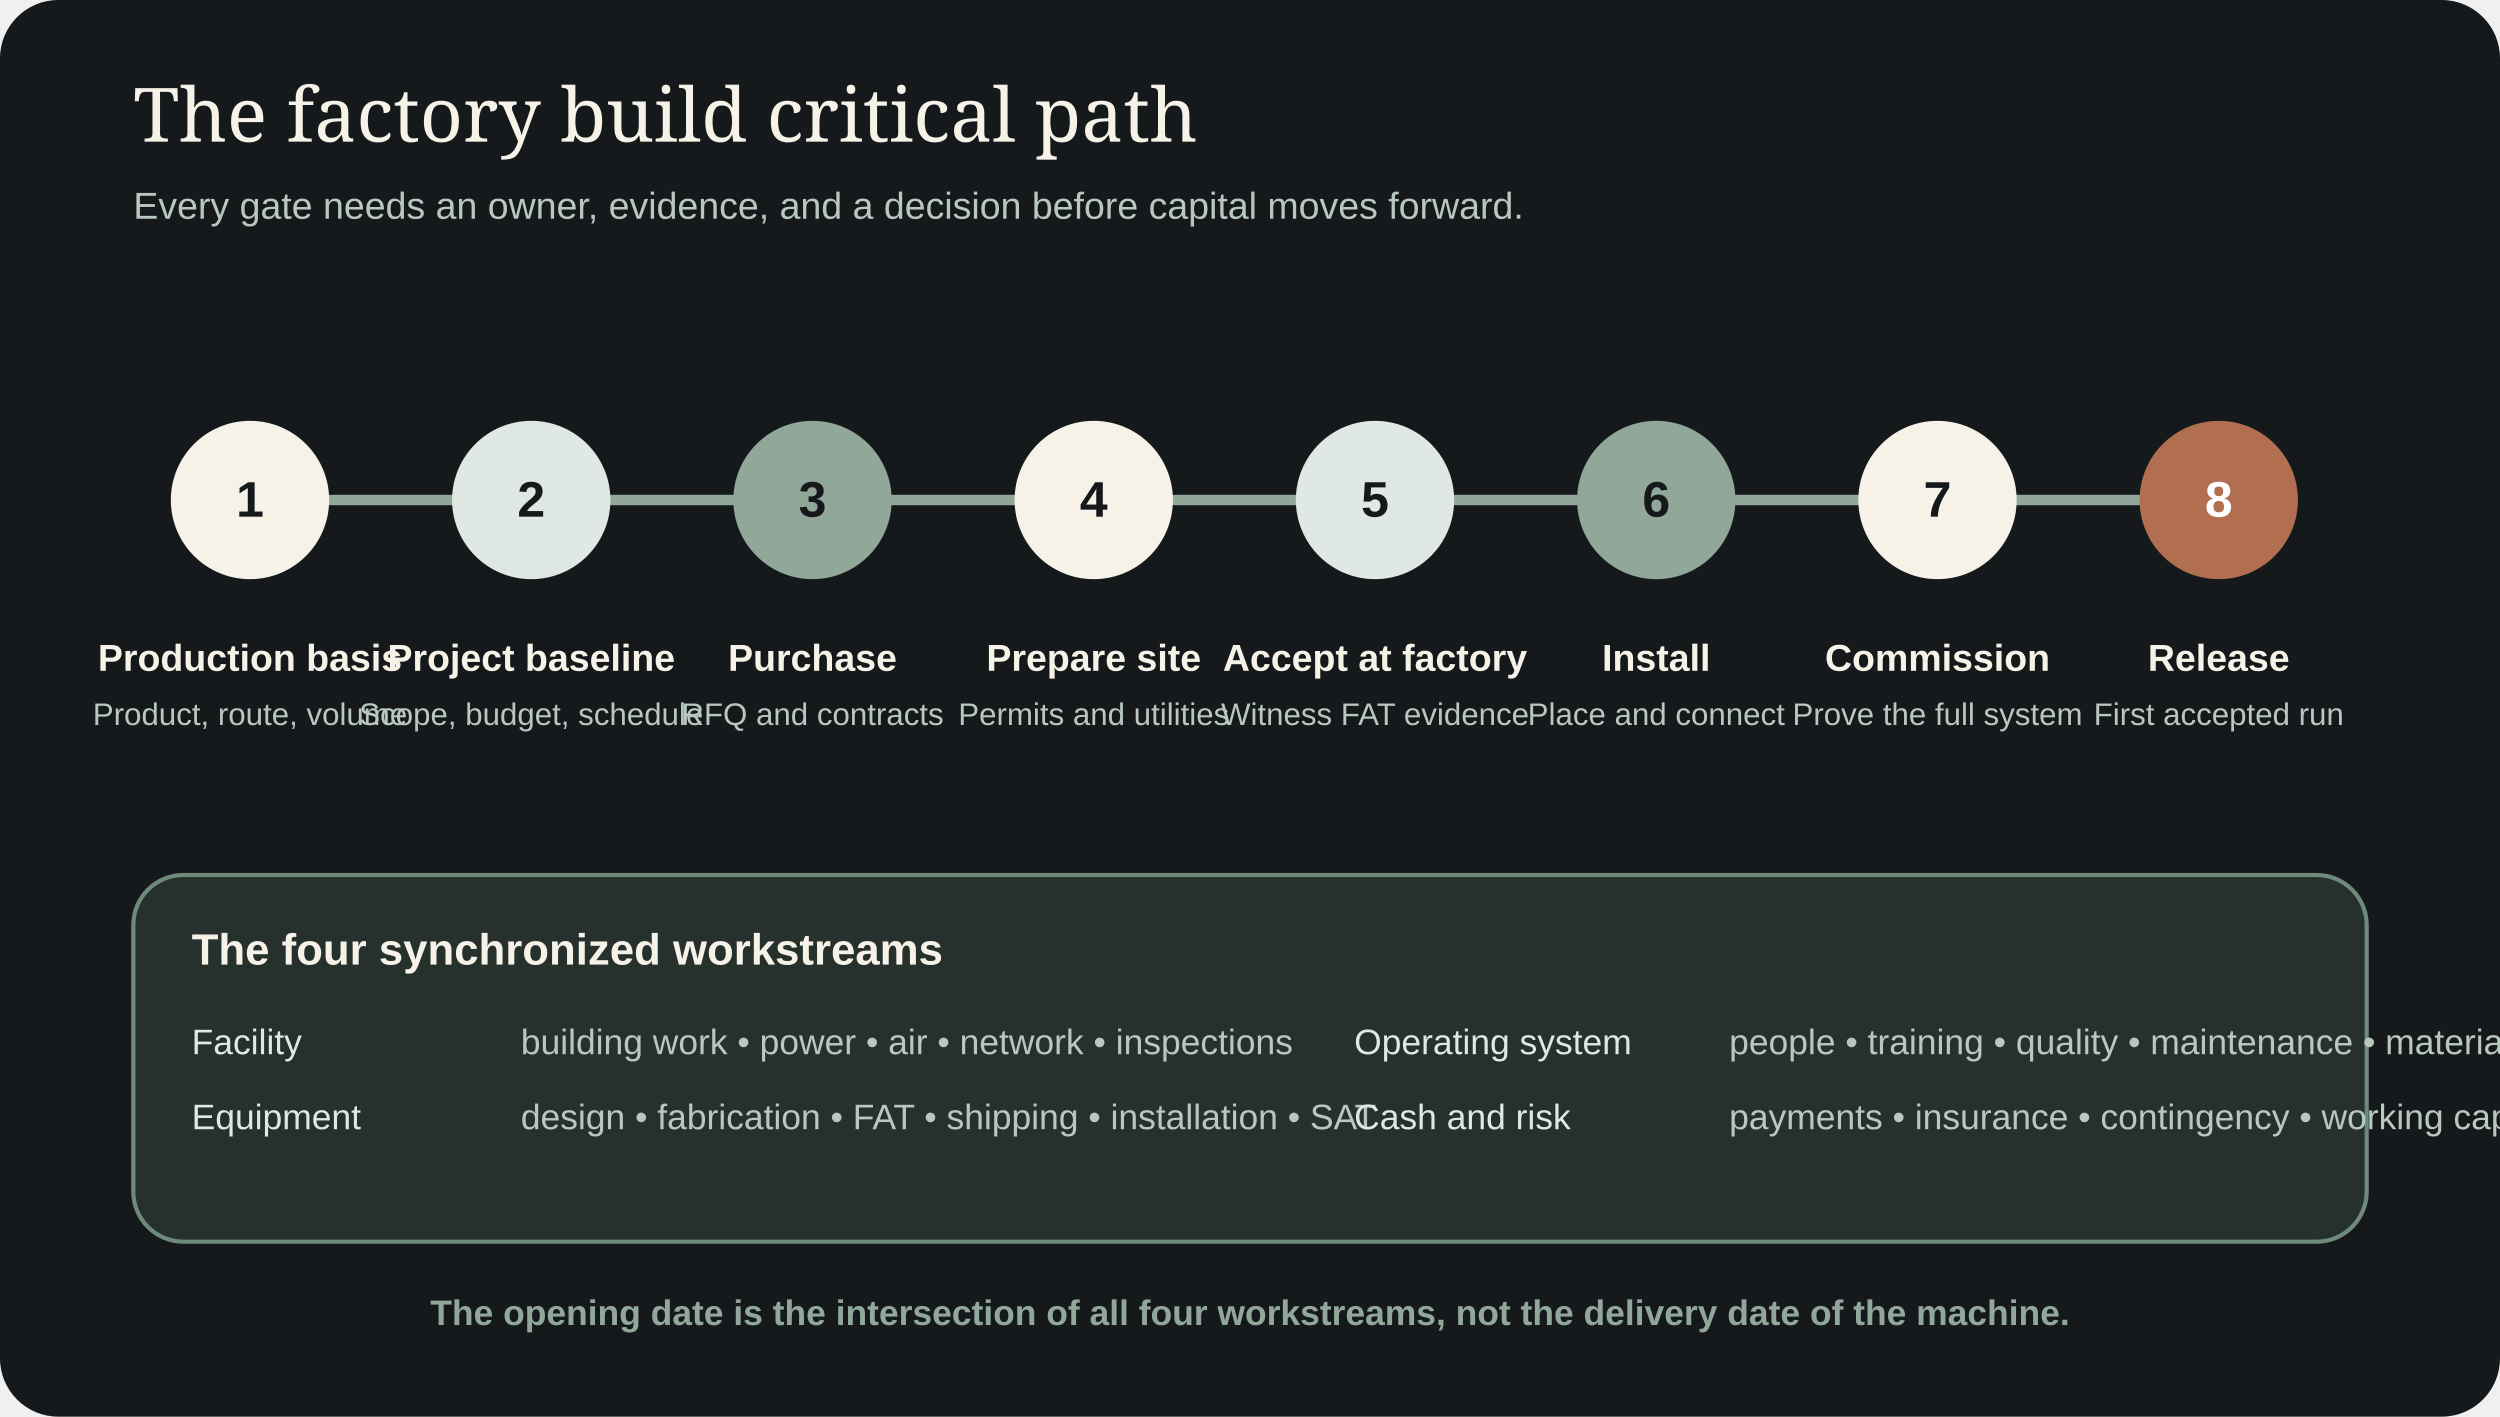
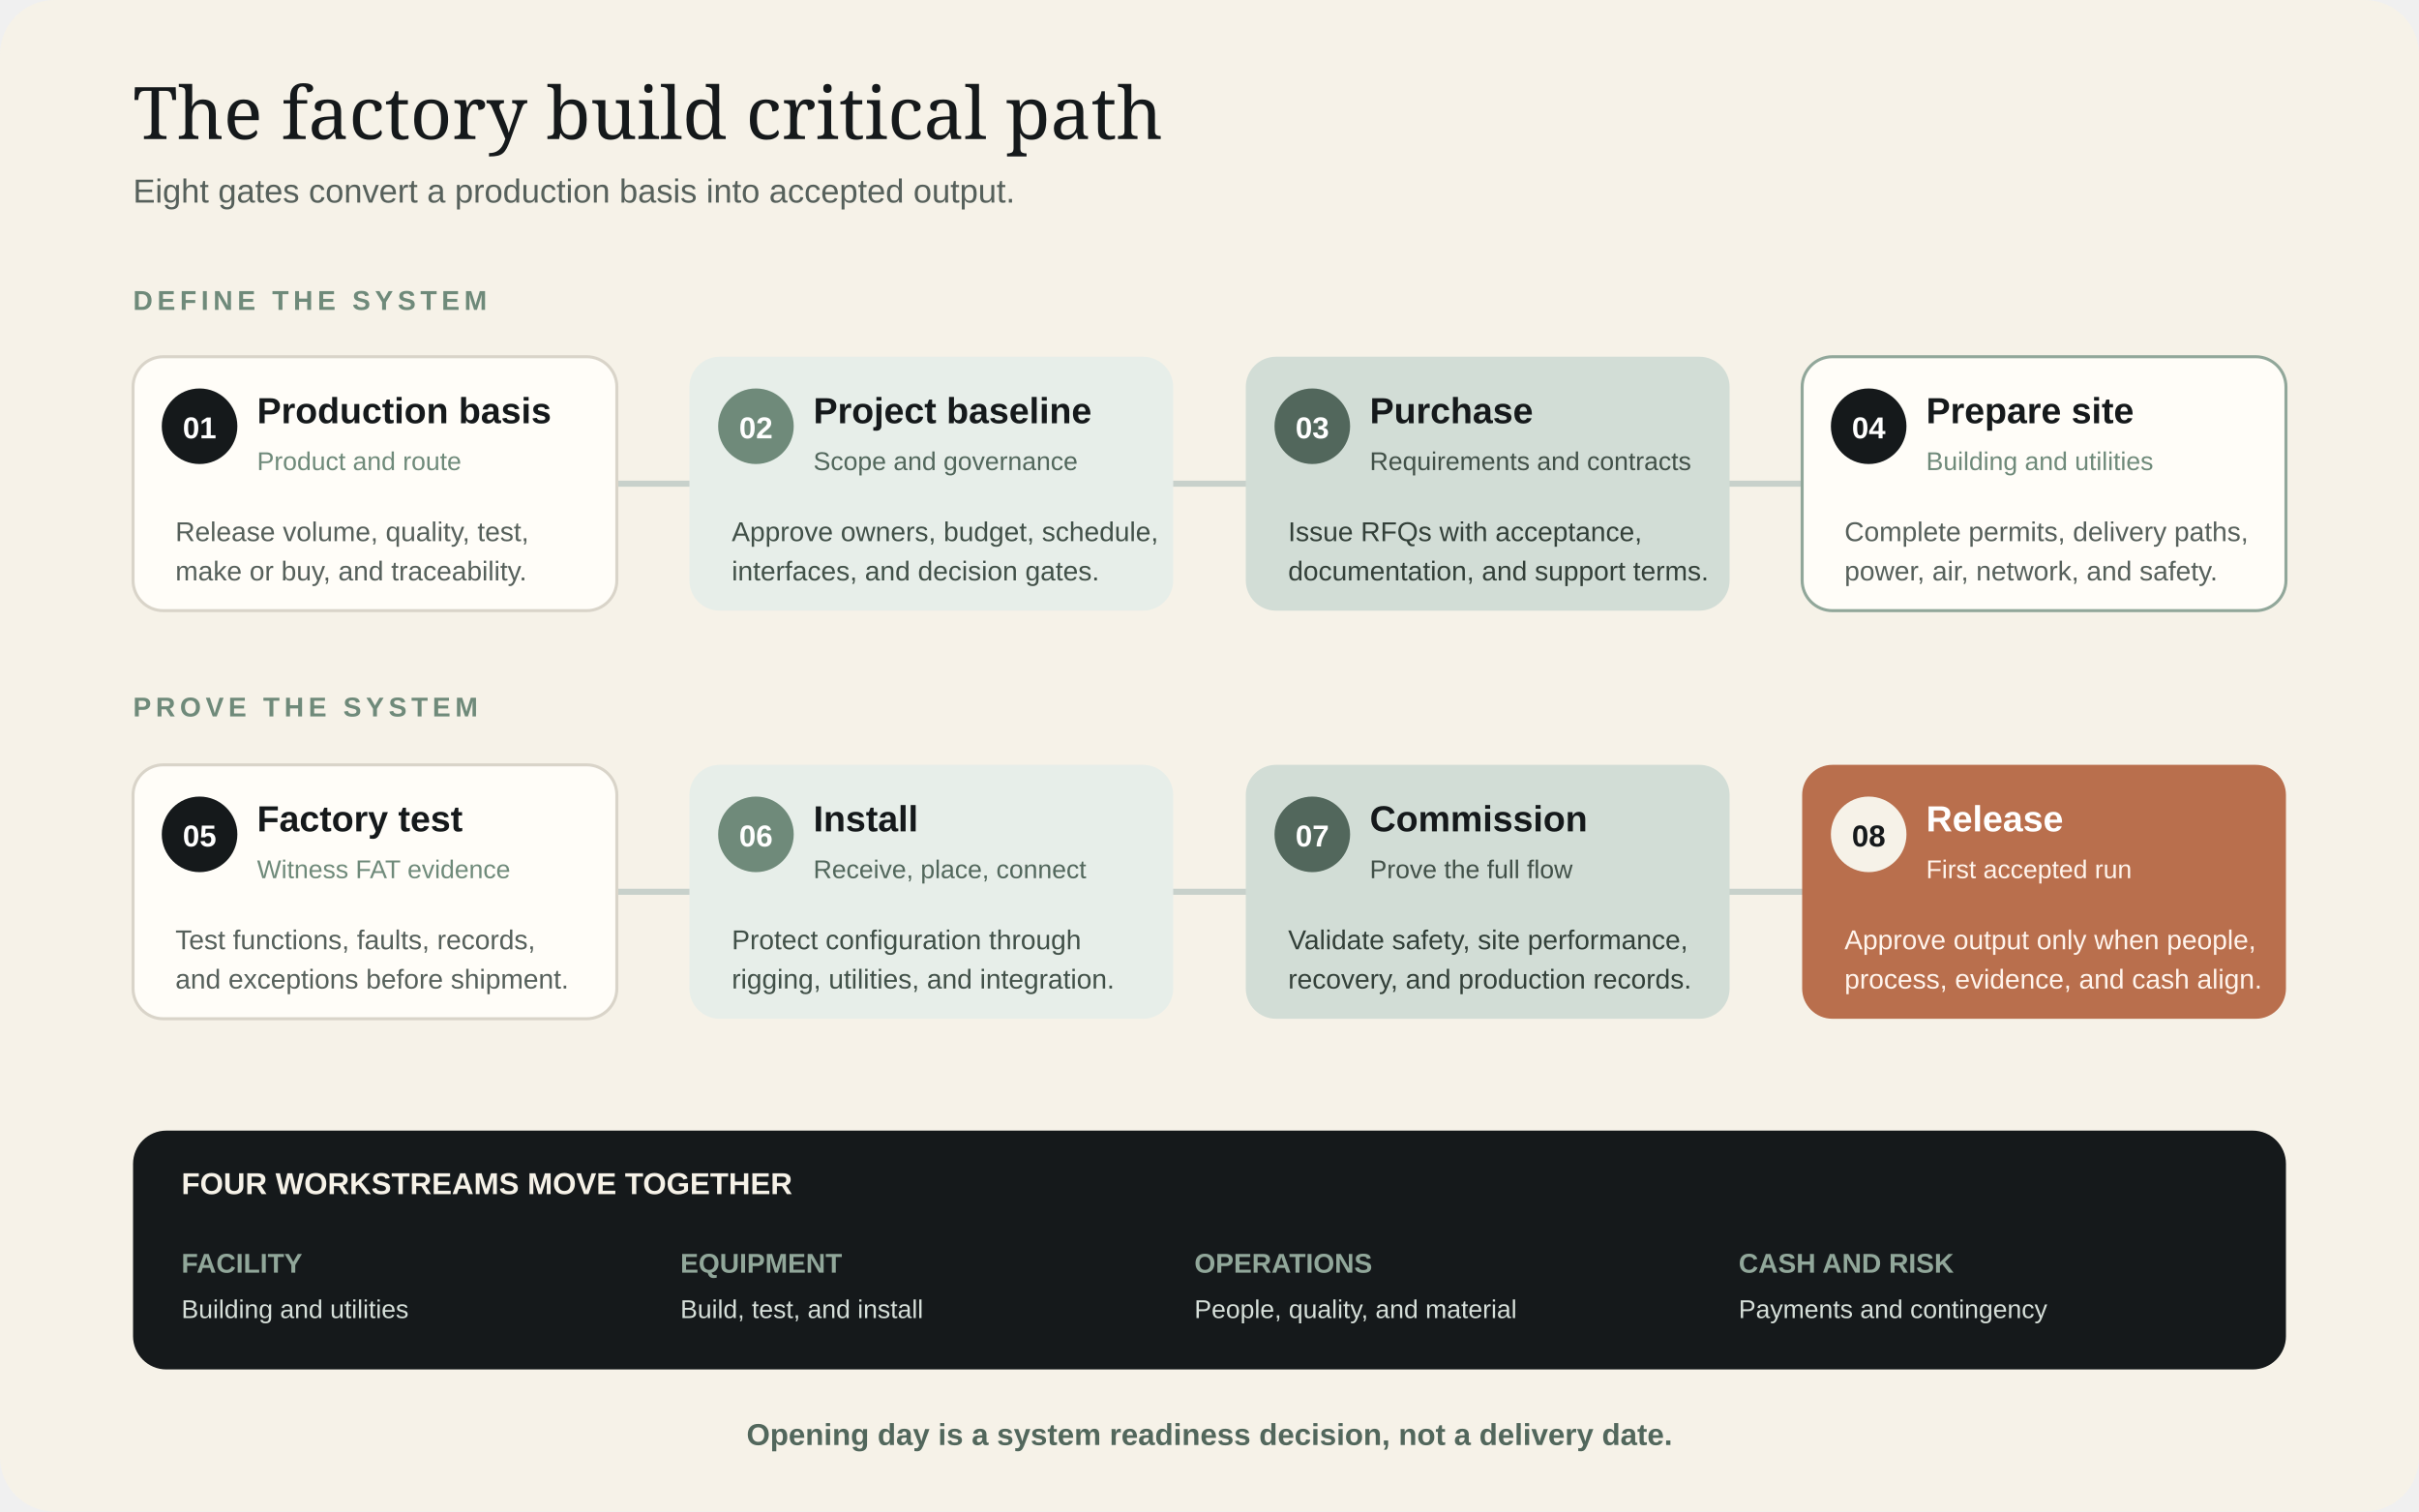
- <svg xmlns="http://www.w3.org/2000/svg" viewBox="0 0 1200 680" role="img" aria-labelledby="title desc">
+ <svg xmlns="http://www.w3.org/2000/svg" viewBox="0 0 1600 1000" role="img" aria-labelledby="title desc">
  <defs>
-     <marker id="arrow" markerWidth="10" markerHeight="10" refX="8" refY="5" orient="auto">
-       <path d="M0 0L10 5L0 10Z" fill="#91a79a" />
+     <marker id="arrow" markerWidth="12" markerHeight="12" refX="10" refY="6" orient="auto">
+       <path d="M0 0L12 6L0 12Z" fill="#6f8a7a" />
    </marker>
  </defs>
-   <rect width="1200" height="680" rx="28" fill="#15191b" />
-   <text x="64" y="68" fill="#f6f2e8" font-family="Georgia,serif" font-size="36">The factory build critical path</text>
-   <text x="64" y="105" fill="#b9c8bf" font-family="Arial,sans-serif" font-size="18">Every gate needs an owner, evidence, and a decision before capital moves forward.</text>
-   <path d="M120 240H1080" stroke="#91a79a" stroke-width="5" marker-end="url(#arrow)" />
-   <g font-family="Arial,sans-serif" text-anchor="middle">
-     <g transform="translate(120 240)">
-       <circle r="38" fill="#f6f2e8" />
-       <text y="8" fill="#15191b" font-size="24" font-weight="700">1</text>
-       <text y="82" fill="#f6f2e8" font-size="18" font-weight="700">Production basis</text>
-       <text y="108" fill="#b9c8bf" font-size="15">Product, route, volume</text>
+   <rect width="1600" height="1000" rx="36" fill="#f6f2e8" />
+   <text x="88" y="92" fill="#15191b" font-family="Georgia,serif" font-size="48">The factory build critical path</text>
+   <text x="88" y="134" fill="#56605b" font-family="Arial,sans-serif" font-size="22">Eight gates convert a production basis into accepted output.</text>
+   <text x="88" y="205" fill="#6f8a7a" font-family="Arial,sans-serif" font-size="18" font-weight="700" letter-spacing="3">DEFINE THE SYSTEM</text>
+   <line x1="184" y1="320" x2="1390" y2="320" stroke="#c8d1cb" stroke-width="4" marker-end="url(#arrow)" />
+   <g font-family="Arial,sans-serif">
+     <g transform="translate(88 236)">
+       <rect width="320" height="168" rx="20" fill="#fffdf8" stroke="#d9d4c9" stroke-width="2" />
+       <circle cx="44" cy="46" r="25" fill="#15191b" />
+       <text x="44" y="54" text-anchor="middle" fill="#fff" font-size="20" font-weight="700">01</text>
+       <text x="82" y="44" fill="#15191b" font-size="24" font-weight="700">Production basis</text>
+       <text x="82" y="75" fill="#6f8a7a" font-size="17">Product and route</text>
+       <text x="28" y="122" fill="#56605b" font-size="18">Release volume, quality, test,</text>
+       <text x="28" y="148" fill="#56605b" font-size="18">make or buy, and traceability.</text>
    </g>
-     <g transform="translate(255 240)">
-       <circle r="38" fill="#dfe8e2" />
-       <text y="8" fill="#15191b" font-size="24" font-weight="700">2</text>
-       <text y="82" fill="#f6f2e8" font-size="18" font-weight="700">Project baseline</text>
-       <text y="108" fill="#b9c8bf" font-size="15">Scope, budget, schedule</text>
+     <g transform="translate(456 236)">
+       <rect width="320" height="168" rx="20" fill="#e7eee9" />
+       <circle cx="44" cy="46" r="25" fill="#6f8a7a" />
+       <text x="44" y="54" text-anchor="middle" fill="#fff" font-size="20" font-weight="700">02</text>
+       <text x="82" y="44" fill="#15191b" font-size="24" font-weight="700">Project baseline</text>
+       <text x="82" y="75" fill="#52675c" font-size="17">Scope and governance</text>
+       <text x="28" y="122" fill="#415048" font-size="18">Approve owners, budget, schedule,</text>
+       <text x="28" y="148" fill="#415048" font-size="18">interfaces, and decision gates.</text>
    </g>
-     <g transform="translate(390 240)">
-       <circle r="38" fill="#91a79a" />
-       <text y="8" fill="#15191b" font-size="24" font-weight="700">3</text>
-       <text y="82" fill="#f6f2e8" font-size="18" font-weight="700">Purchase</text>
-       <text y="108" fill="#b9c8bf" font-size="15">RFQ and contracts</text>
+     <g transform="translate(824 236)">
+       <rect width="320" height="168" rx="20" fill="#d2ddd6" />
+       <circle cx="44" cy="46" r="25" fill="#52675c" />
+       <text x="44" y="54" text-anchor="middle" fill="#fff" font-size="20" font-weight="700">03</text>
+       <text x="82" y="44" fill="#15191b" font-size="24" font-weight="700">Purchase</text>
+       <text x="82" y="75" fill="#415048" font-size="17">Requirements and contracts</text>
+       <text x="28" y="122" fill="#334039" font-size="18">Issue RFQs with acceptance,</text>
+       <text x="28" y="148" fill="#334039" font-size="18">documentation, and support terms.</text>
    </g>
-     <g transform="translate(525 240)">
-       <circle r="38" fill="#f6f2e8" />
-       <text y="8" fill="#15191b" font-size="24" font-weight="700">4</text>
-       <text y="82" fill="#f6f2e8" font-size="18" font-weight="700">Prepare site</text>
-       <text y="108" fill="#b9c8bf" font-size="15">Permits and utilities</text>
-     </g>
-     <g transform="translate(660 240)">
-       <circle r="38" fill="#dfe8e2" />
-       <text y="8" fill="#15191b" font-size="24" font-weight="700">5</text>
-       <text y="82" fill="#f6f2e8" font-size="18" font-weight="700">Accept at factory</text>
-       <text y="108" fill="#b9c8bf" font-size="15">Witness FAT evidence</text>
-     </g>
-     <g transform="translate(795 240)">
-       <circle r="38" fill="#91a79a" />
-       <text y="8" fill="#15191b" font-size="24" font-weight="700">6</text>
-       <text y="82" fill="#f6f2e8" font-size="18" font-weight="700">Install</text>
-       <text y="108" fill="#b9c8bf" font-size="15">Place and connect</text>
-     </g>
-     <g transform="translate(930 240)">
-       <circle r="38" fill="#f6f2e8" />
-       <text y="8" fill="#15191b" font-size="24" font-weight="700">7</text>
-       <text y="82" fill="#f6f2e8" font-size="18" font-weight="700">Commission</text>
-       <text y="108" fill="#b9c8bf" font-size="15">Prove the full system</text>
-     </g>
-     <g transform="translate(1065 240)">
-       <circle r="38" fill="#b16f50" />
-       <text y="8" fill="#fff" font-size="24" font-weight="700">8</text>
-       <text y="82" fill="#f6f2e8" font-size="18" font-weight="700">Release</text>
-       <text y="108" fill="#b9c8bf" font-size="15">First accepted run</text>
+     <g transform="translate(1192 236)">
+       <rect width="320" height="168" rx="20" fill="#fffdf8" stroke="#91a79a" stroke-width="2" />
+       <circle cx="44" cy="46" r="25" fill="#15191b" />
+       <text x="44" y="54" text-anchor="middle" fill="#fff" font-size="20" font-weight="700">04</text>
+       <text x="82" y="44" fill="#15191b" font-size="24" font-weight="700">Prepare site</text>
+       <text x="82" y="75" fill="#6f8a7a" font-size="17">Building and utilities</text>
+       <text x="28" y="122" fill="#56605b" font-size="18">Complete permits, delivery paths,</text>
+       <text x="28" y="148" fill="#56605b" font-size="18">power, air, network, and safety.</text>
    </g>
  </g>
-   <rect x="64" y="420" width="1072" height="176" rx="24" fill="#26312d" stroke="#6f8a7a" stroke-width="2" />
-   <text x="92" y="463" fill="#f6f2e8" font-family="Arial,sans-serif" font-size="21" font-weight="700">The four synchronized workstreams</text>
-   <g font-family="Arial,sans-serif" font-size="17">
-     <text x="92" y="506" fill="#dfe8e2">Facility</text>
-     <text x="250" y="506" fill="#b9c8bf">building work • power • air • network • inspections</text>
-     <text x="92" y="542" fill="#dfe8e2">Equipment</text>
-     <text x="250" y="542" fill="#b9c8bf">design • fabrication • FAT • shipping • installation • SAT</text>
-     <text x="650" y="506" fill="#dfe8e2">Operating system</text>
-     <text x="830" y="506" fill="#b9c8bf">people • training • quality • maintenance • material</text>
-     <text x="650" y="542" fill="#dfe8e2">Cash and risk</text>
-     <text x="830" y="542" fill="#b9c8bf">payments • insurance • contingency • working capital</text>
+   <text x="88" y="474" fill="#6f8a7a" font-family="Arial,sans-serif" font-size="18" font-weight="700" letter-spacing="3">PROVE THE SYSTEM</text>
+   <line x1="184" y1="590" x2="1390" y2="590" stroke="#c8d1cb" stroke-width="4" marker-end="url(#arrow)" />
+   <g font-family="Arial,sans-serif">
+     <g transform="translate(88 506)">
+       <rect width="320" height="168" rx="20" fill="#fffdf8" stroke="#d9d4c9" stroke-width="2" />
+       <circle cx="44" cy="46" r="25" fill="#15191b" />
+       <text x="44" y="54" text-anchor="middle" fill="#fff" font-size="20" font-weight="700">05</text>
+       <text x="82" y="44" fill="#15191b" font-size="24" font-weight="700">Factory test</text>
+       <text x="82" y="75" fill="#6f8a7a" font-size="17">Witness FAT evidence</text>
+       <text x="28" y="122" fill="#56605b" font-size="18">Test functions, faults, records,</text>
+       <text x="28" y="148" fill="#56605b" font-size="18">and exceptions before shipment.</text>
+     </g>
+     <g transform="translate(456 506)">
+       <rect width="320" height="168" rx="20" fill="#e7eee9" />
+       <circle cx="44" cy="46" r="25" fill="#6f8a7a" />
+       <text x="44" y="54" text-anchor="middle" fill="#fff" font-size="20" font-weight="700">06</text>
+       <text x="82" y="44" fill="#15191b" font-size="24" font-weight="700">Install</text>
+       <text x="82" y="75" fill="#52675c" font-size="17">Receive, place, connect</text>
+       <text x="28" y="122" fill="#415048" font-size="18">Protect configuration through</text>
+       <text x="28" y="148" fill="#415048" font-size="18">rigging, utilities, and integration.</text>
+     </g>
+     <g transform="translate(824 506)">
+       <rect width="320" height="168" rx="20" fill="#d2ddd6" />
+       <circle cx="44" cy="46" r="25" fill="#52675c" />
+       <text x="44" y="54" text-anchor="middle" fill="#fff" font-size="20" font-weight="700">07</text>
+       <text x="82" y="44" fill="#15191b" font-size="24" font-weight="700">Commission</text>
+       <text x="82" y="75" fill="#415048" font-size="17">Prove the full flow</text>
+       <text x="28" y="122" fill="#334039" font-size="18">Validate safety, site performance,</text>
+       <text x="28" y="148" fill="#334039" font-size="18">recovery, and production records.</text>
+     </g>
+     <g transform="translate(1192 506)">
+       <rect width="320" height="168" rx="20" fill="#b96f4d" />
+       <circle cx="44" cy="46" r="25" fill="#f6f2e8" />
+       <text x="44" y="54" text-anchor="middle" fill="#15191b" font-size="20" font-weight="700">08</text>
+       <text x="82" y="44" fill="#fff" font-size="24" font-weight="700">Release</text>
+       <text x="82" y="75" fill="#fff4ec" font-size="17">First accepted run</text>
+       <text x="28" y="122" fill="#fff4ec" font-size="18">Approve output only when people,</text>
+       <text x="28" y="148" fill="#fff4ec" font-size="18">process, evidence, and cash align.</text>
+     </g>
  </g>
-   <text x="600" y="636" text-anchor="middle" fill="#91a79a" font-family="Arial,sans-serif" font-size="17" font-weight="700">The opening date is the intersection of all four workstreams, not the delivery date of the machine.</text>
+   <rect x="88" y="748" width="1424" height="158" rx="22" fill="#15191b" />
+   <text x="120" y="790" fill="#f6f2e8" font-family="Arial,sans-serif" font-size="20" font-weight="700">FOUR WORKSTREAMS MOVE TOGETHER</text>
+   <g font-family="Arial,sans-serif">
+     <text x="120" y="842" fill="#91a79a" font-size="18" font-weight="700">FACILITY</text>
+     <text x="120" y="872" fill="#d6dfd9" font-size="17">Building and utilities</text>
+     <text x="450" y="842" fill="#91a79a" font-size="18" font-weight="700">EQUIPMENT</text>
+     <text x="450" y="872" fill="#d6dfd9" font-size="17">Build, test, and install</text>
+     <text x="790" y="842" fill="#91a79a" font-size="18" font-weight="700">OPERATIONS</text>
+     <text x="790" y="872" fill="#d6dfd9" font-size="17">People, quality, and material</text>
+     <text x="1150" y="842" fill="#91a79a" font-size="18" font-weight="700">CASH AND RISK</text>
+     <text x="1150" y="872" fill="#d6dfd9" font-size="17">Payments and contingency</text>
+   </g>
+   <text x="800" y="956" text-anchor="middle" fill="#52675c" font-family="Arial,sans-serif" font-size="20" font-weight="700">Opening day is a system readiness decision, not a delivery date.</text>
</svg>
